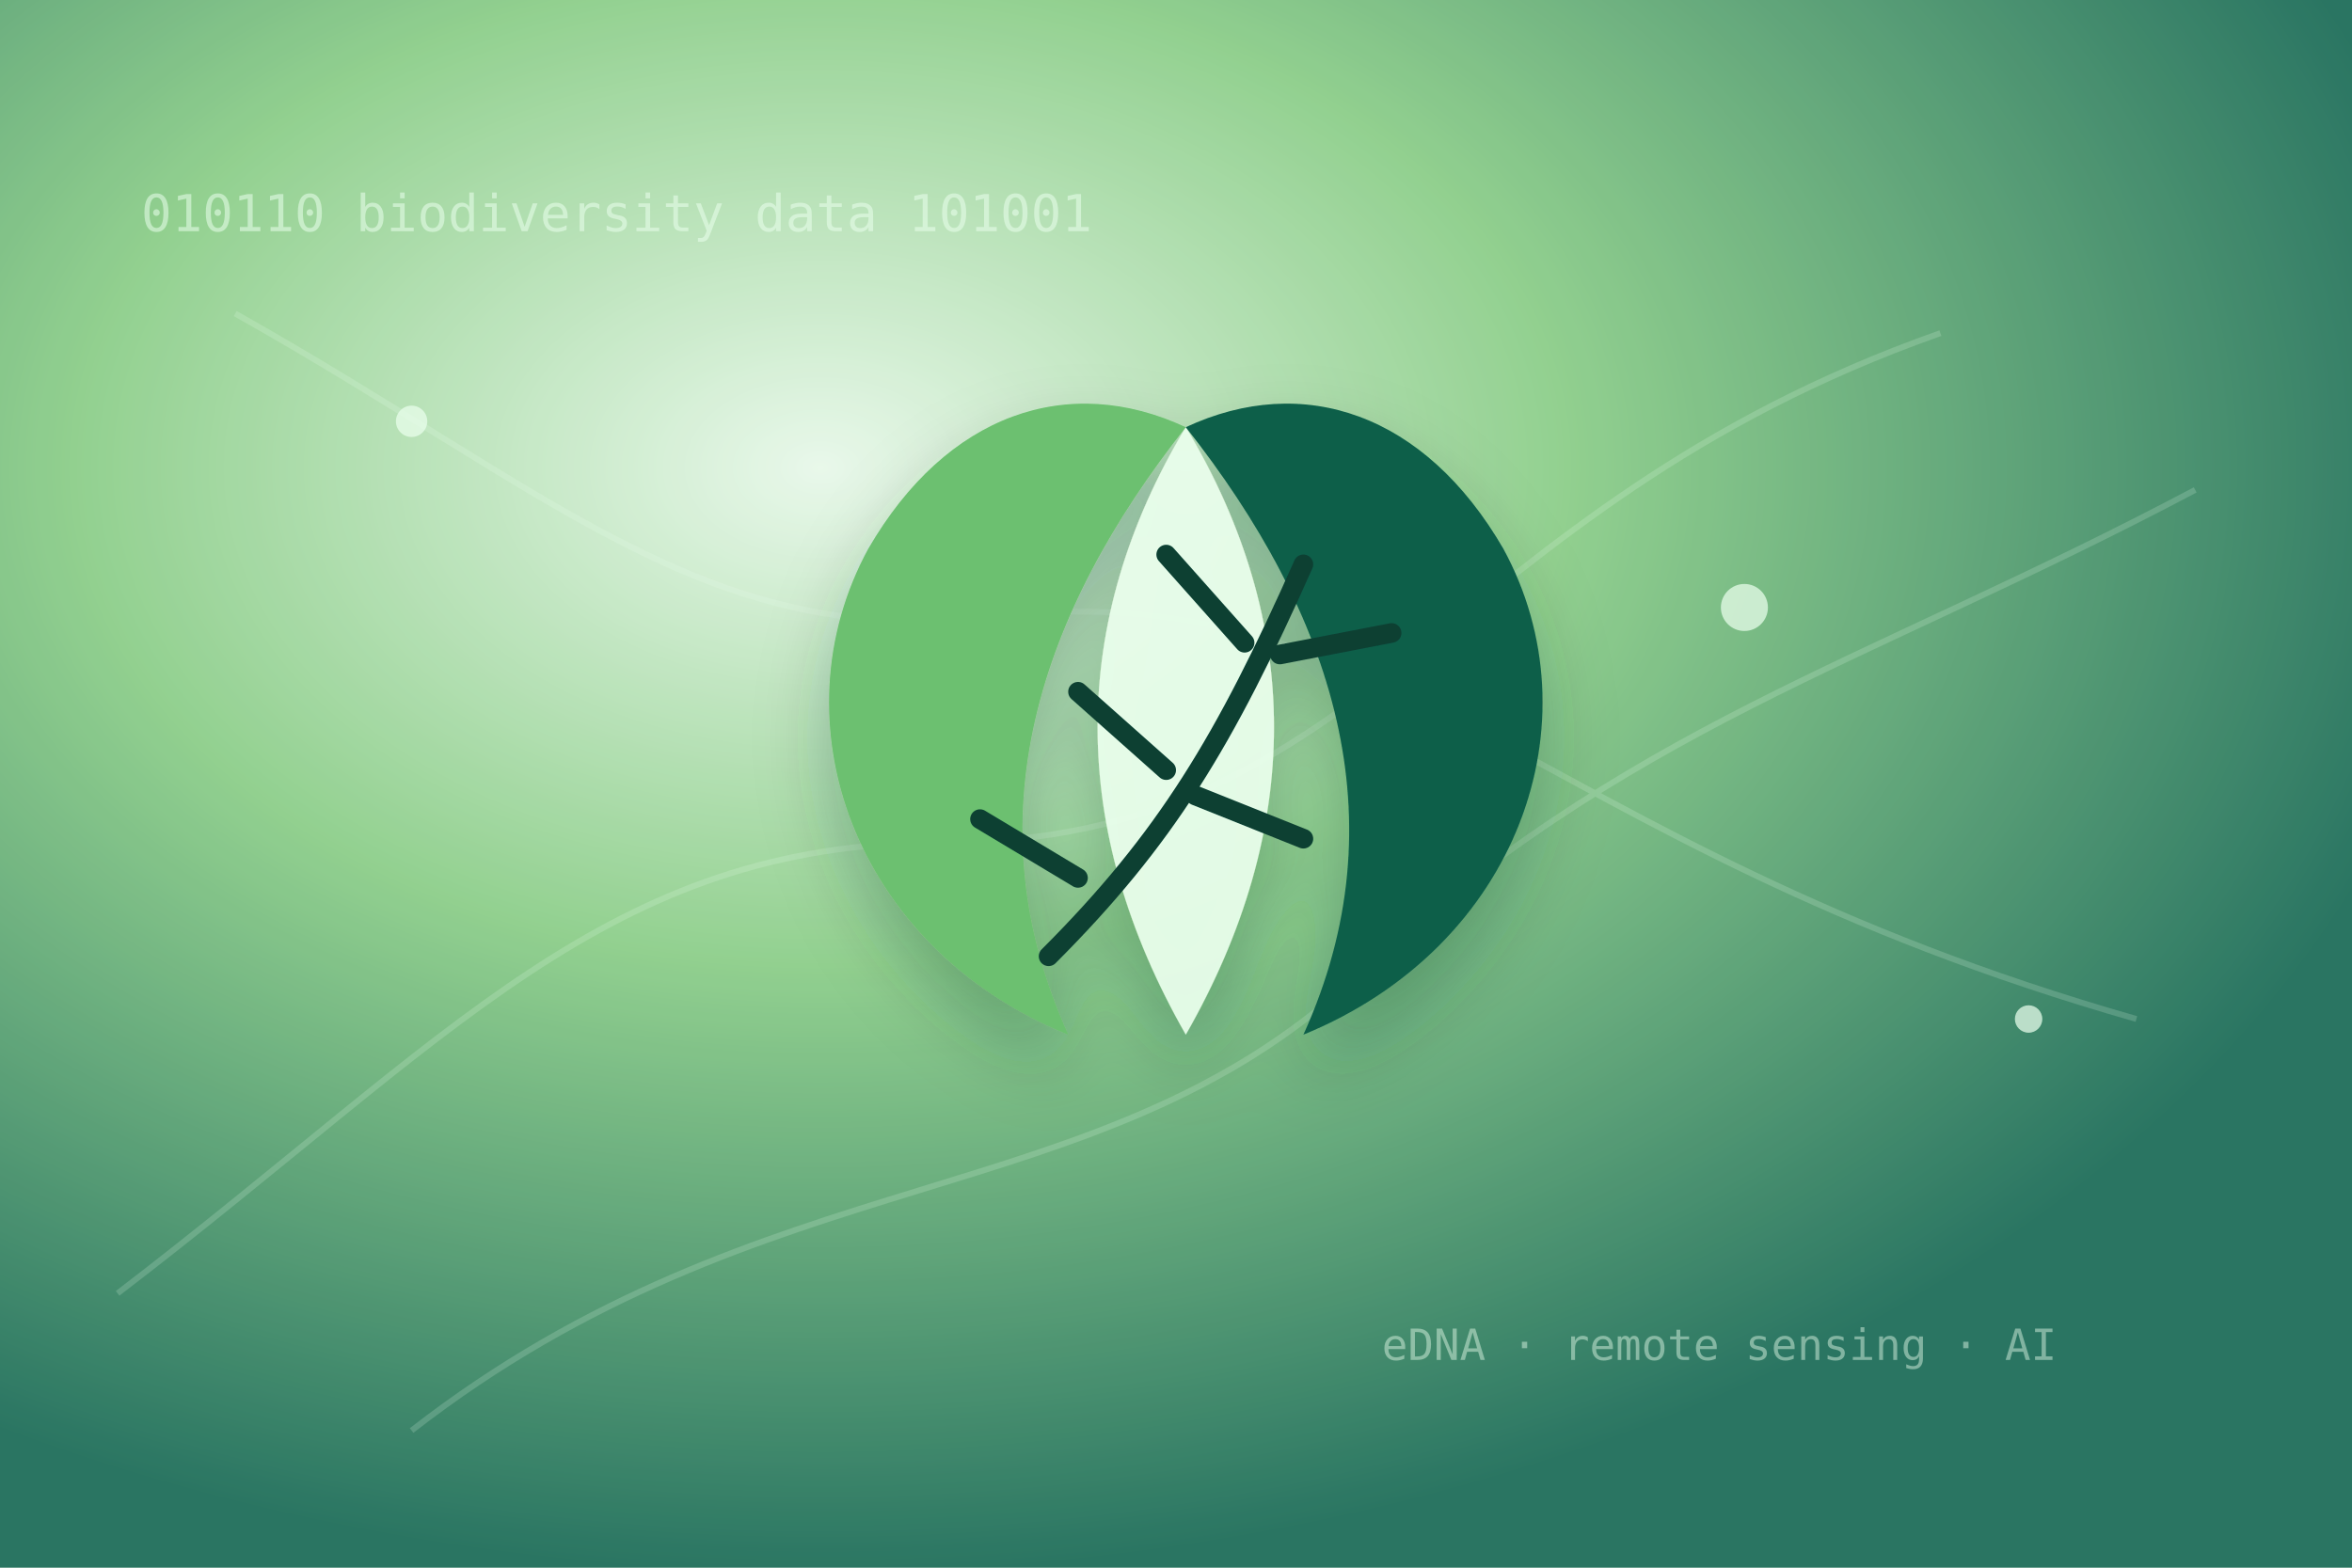
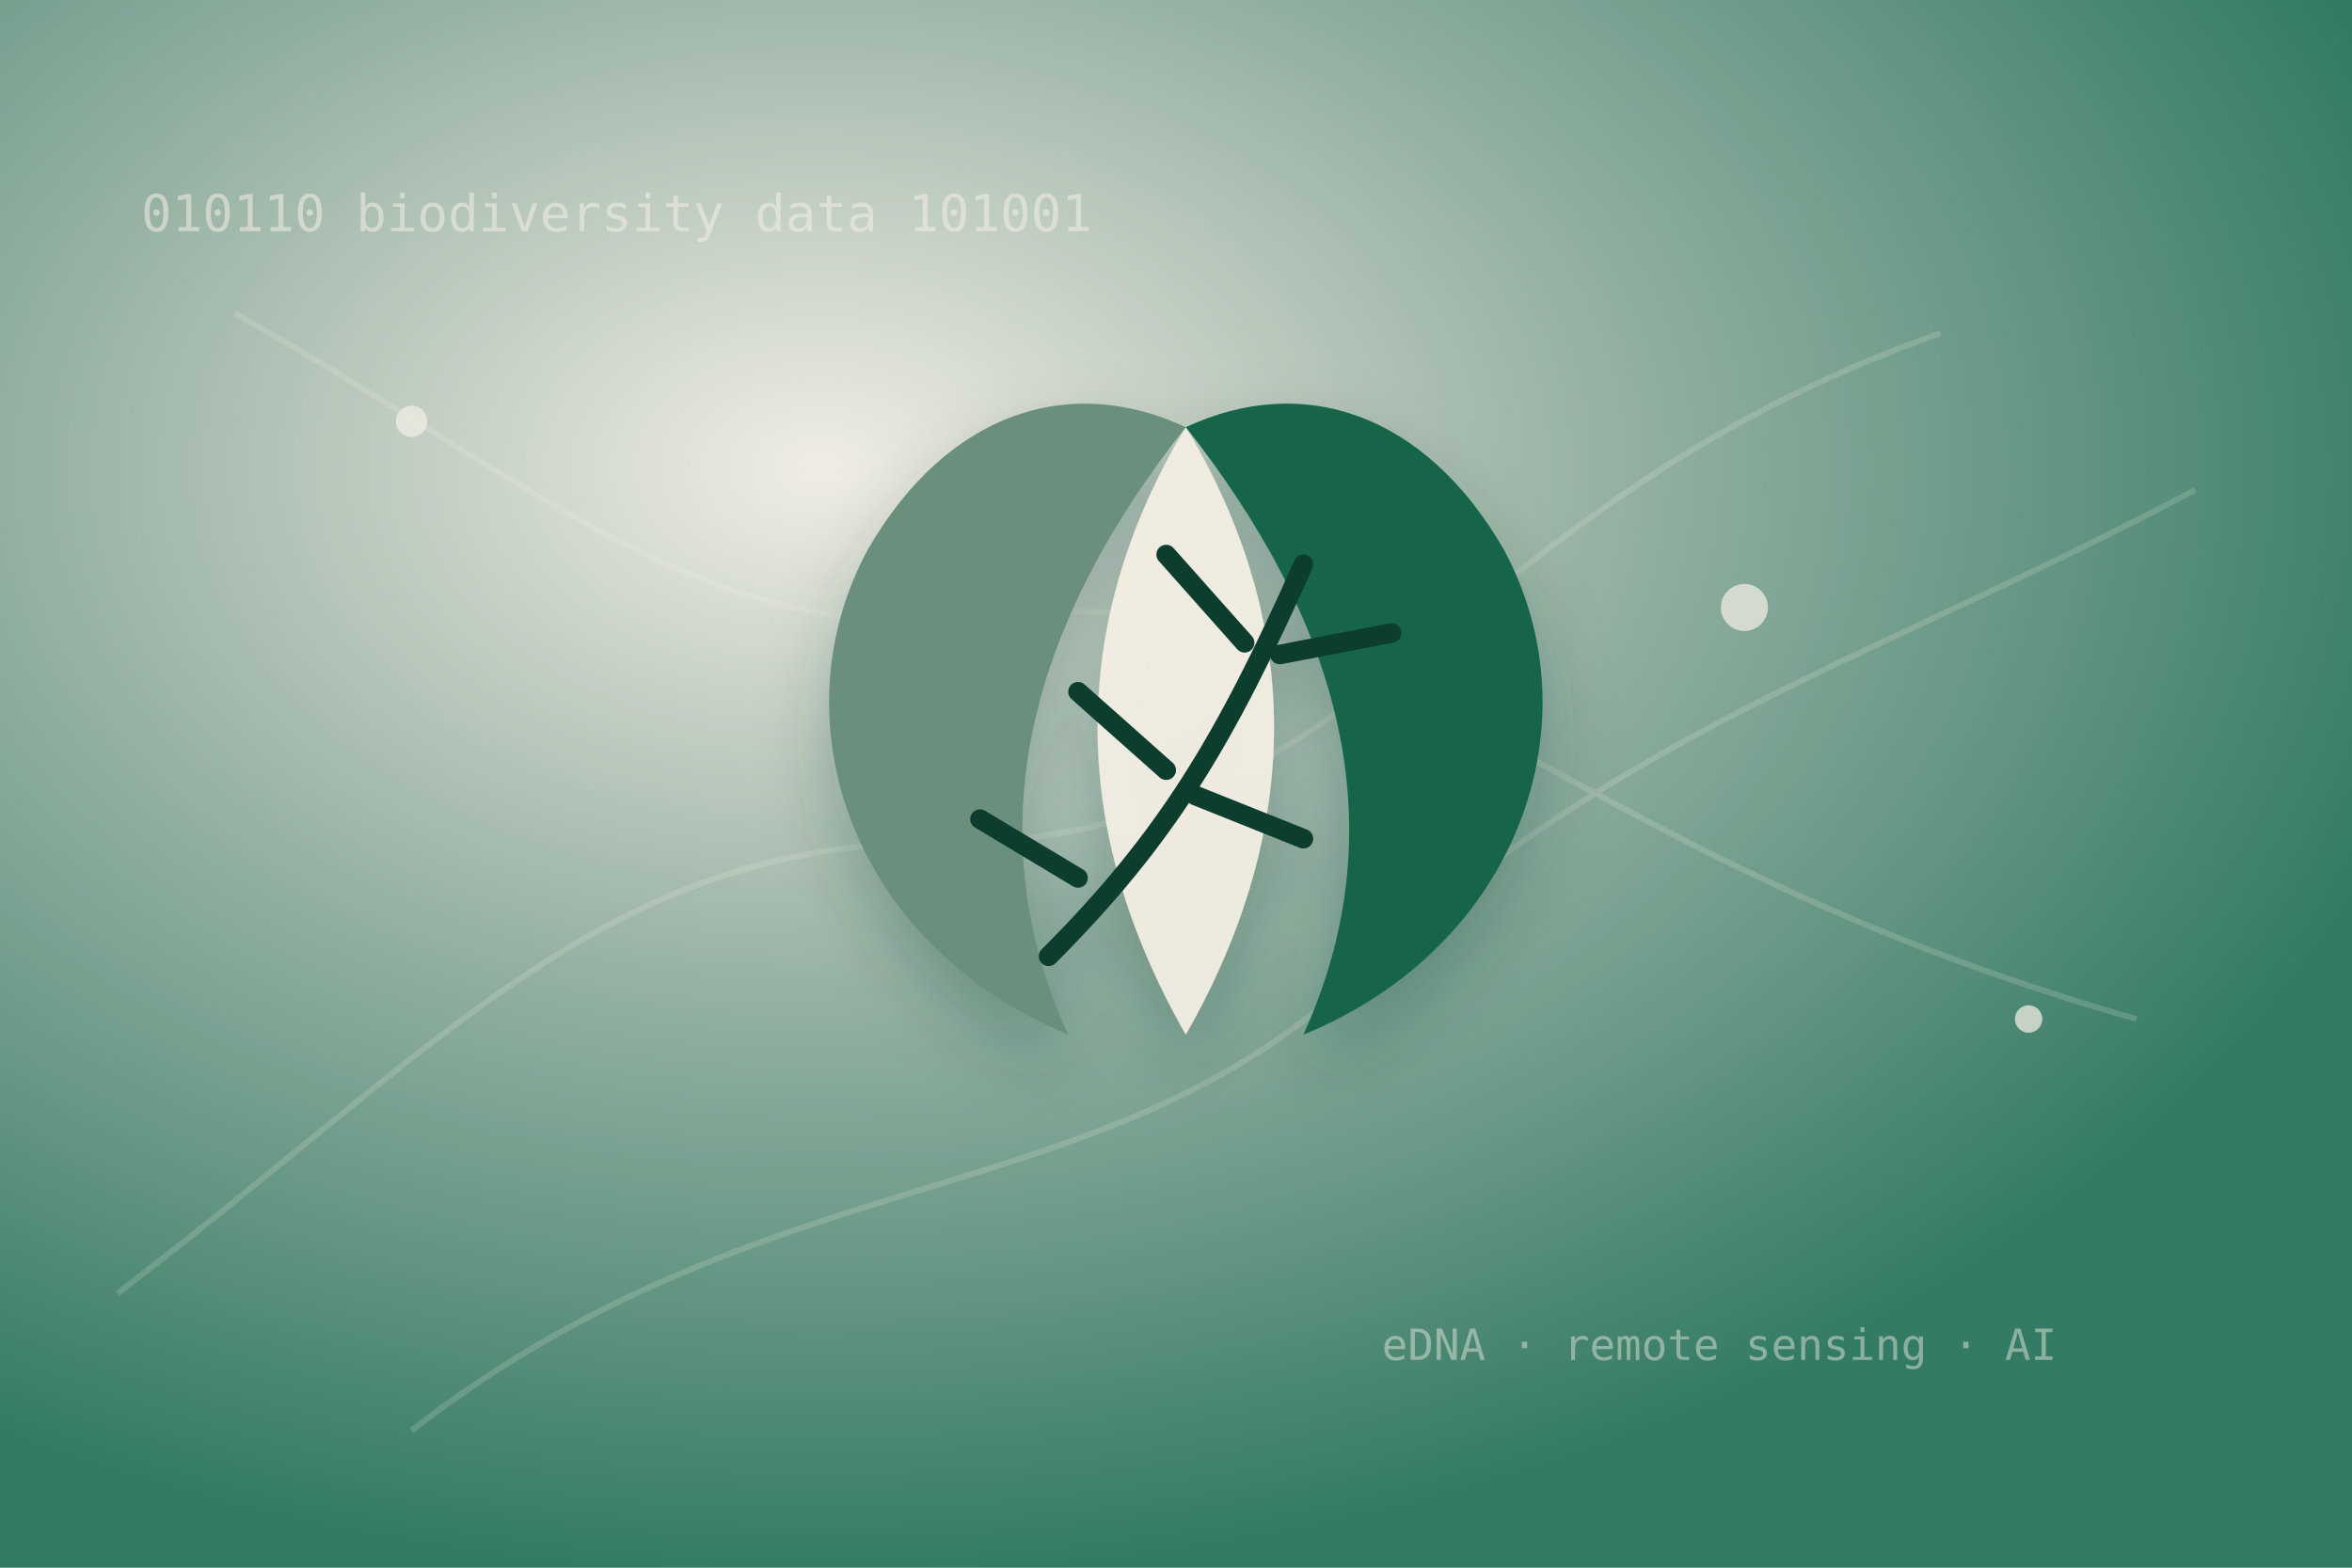
<svg xmlns="http://www.w3.org/2000/svg" viewBox="0 0 1200 800" role="img" aria-label="Biodiversity Data Lab graphic">
  <defs>
    <linearGradient id="g" x1="0" x2="1" y1="0" y2="1">
-       <stop offset="0" stop-color="#6cc06f" />
-       <stop offset="0.55" stop-color="#0c7a58" />
-       <stop offset="1" stop-color="#063f33" />
+       <stop offset="0" stop-color="#6a907d" />
+       <stop offset="0.55" stop-color="#6d3d14" />
+       <stop offset="1" stop-color="#0b3d2e" />
    </linearGradient>
    <radialGradient id="r" cx="35%" cy="30%" r="70%">
-       <stop offset="0" stop-color="#e7f8e9" />
-       <stop offset="0.45" stop-color="#81c97e" />
-       <stop offset="1" stop-color="#075e49" />
+       <stop offset="0" stop-color="#efebe2" />
+       <stop offset="0.45" stop-color="#8aa899" />
+       <stop offset="1" stop-color="#12654c" />
    </radialGradient>
    <filter id="shadow" x="-20%" y="-20%" width="140%" height="140%">
-       <feDropShadow dx="0" dy="18" stdDeviation="18" flood-color="#063f33" flood-opacity=".28" />
+       <feDropShadow dx="0" dy="18" stdDeviation="18" flood-color="#0b3d2e" flood-opacity=".28" />
    </filter>
  </defs>
-   <rect width="1200" height="800" fill="#f1fbef" />
+   <rect width="1200" height="800" fill="#f8f6f0" />
  <rect width="1200" height="800" fill="url(#r)" opacity=".85" />
-   <g opacity=".18" fill="none" stroke="#eaffed" stroke-width="3">
+   <g opacity=".18" fill="none" stroke="#f4efe4" stroke-width="3">
    <path d="M60 660 C230 530 310 430 480 430 C700 430 735 260 990 170" />
    <path d="M120 160 C280 250 360 330 500 315 C715 290 775 430 1090 520" />
    <path d="M210 730 C390 590 560 620 690 500 C830 370 950 340 1120 250" />
  </g>
-   <g fill="#eaffed" opacity=".72">
+   <g fill="#f4efe4" opacity=".72">
    <circle cx="210" cy="215" r="8" />
    <circle cx="490" cy="315" r="11" />
    <circle cx="690" cy="500" r="9" />
    <circle cx="890" cy="310" r="12" />
    <circle cx="1035" cy="520" r="7" />
  </g>
  <g transform="translate(415 168)" filter="url(#shadow)">
-     <path d="M190 50 C250 150 250 255 190 360 C130 255 130 150 190 50Z" fill="#eaffed" opacity=".92" />
-     <path d="M190 50 C115 145 80 250 130 360 C20 315 -20 200 28 112 C68 43 130 22 190 50Z" fill="#6cc06f" />
-     <path d="M190 50 C265 145 300 250 250 360 C360 315 400 200 352 112 C312 43 250 22 190 50Z" fill="#075e49" />
-     <g stroke="#073f33" stroke-width="10" fill="none" stroke-linecap="round">
+     <path d="M190 50 C250 150 250 255 190 360 C130 255 130 150 190 50Z" fill="#f4efe4" opacity=".92" />
+     <path d="M190 50 C115 145 80 250 130 360 C20 315 -20 200 28 112 C68 43 130 22 190 50Z" fill="#6a907d" />
+     <path d="M190 50 C265 145 300 250 250 360 C360 315 400 200 352 112 C312 43 250 22 190 50Z" fill="#12654c" />
+     <g stroke="#0b3d2e" stroke-width="10" fill="none" stroke-linecap="round">
      <path d="M120 320 C180 260 210 210 250 120" />
      <path d="M135 280 L85 250" />
      <path d="M180 225 L135 185" />
      <path d="M220 160 L180 115" />
      <path d="M195 238 L250 260" />
      <path d="M238 166 L295 155" />
    </g>
  </g>
-   <text x="72" y="118" font-family="monospace" font-size="26" fill="#eaffed" opacity=".55">010110 biodiversity data 101001</text>
-   <text x="705" y="694" font-family="monospace" font-size="22" fill="#eaffed" opacity=".45">eDNA · remote sensing · AI</text>
+   <text x="72" y="118" font-family="monospace" font-size="26" fill="#f4efe4" opacity=".55">010110 biodiversity data 101001</text>
+   <text x="705" y="694" font-family="monospace" font-size="22" fill="#f4efe4" opacity=".45">eDNA · remote sensing · AI</text>
</svg>
